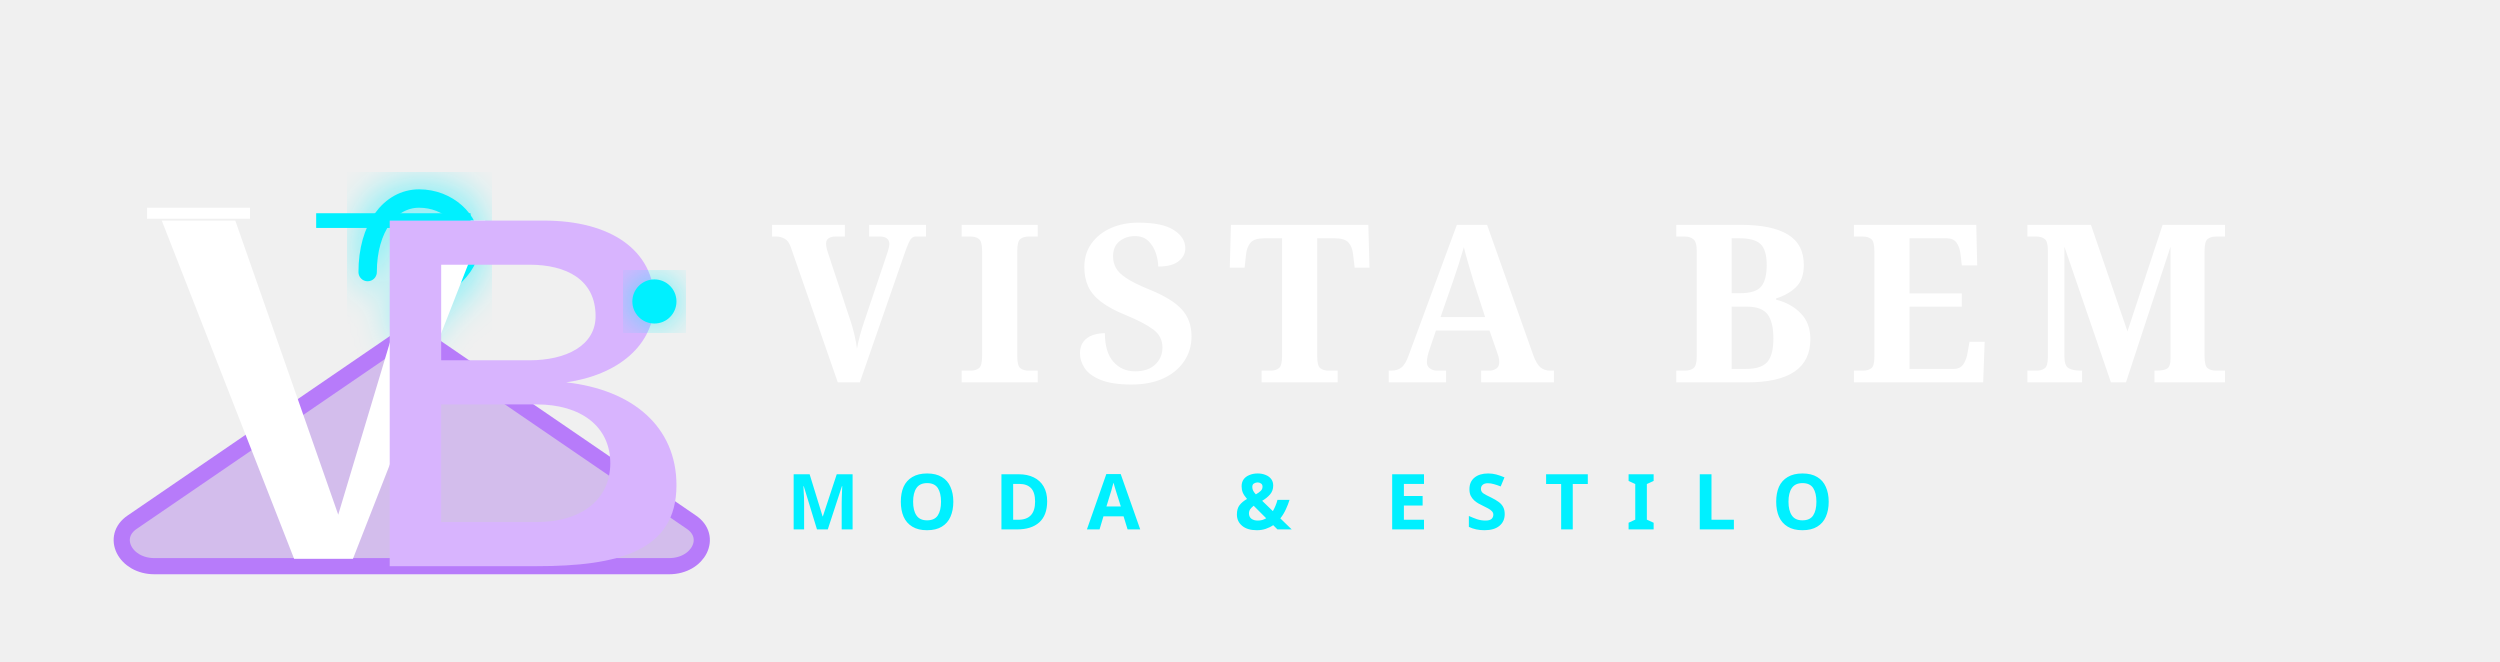
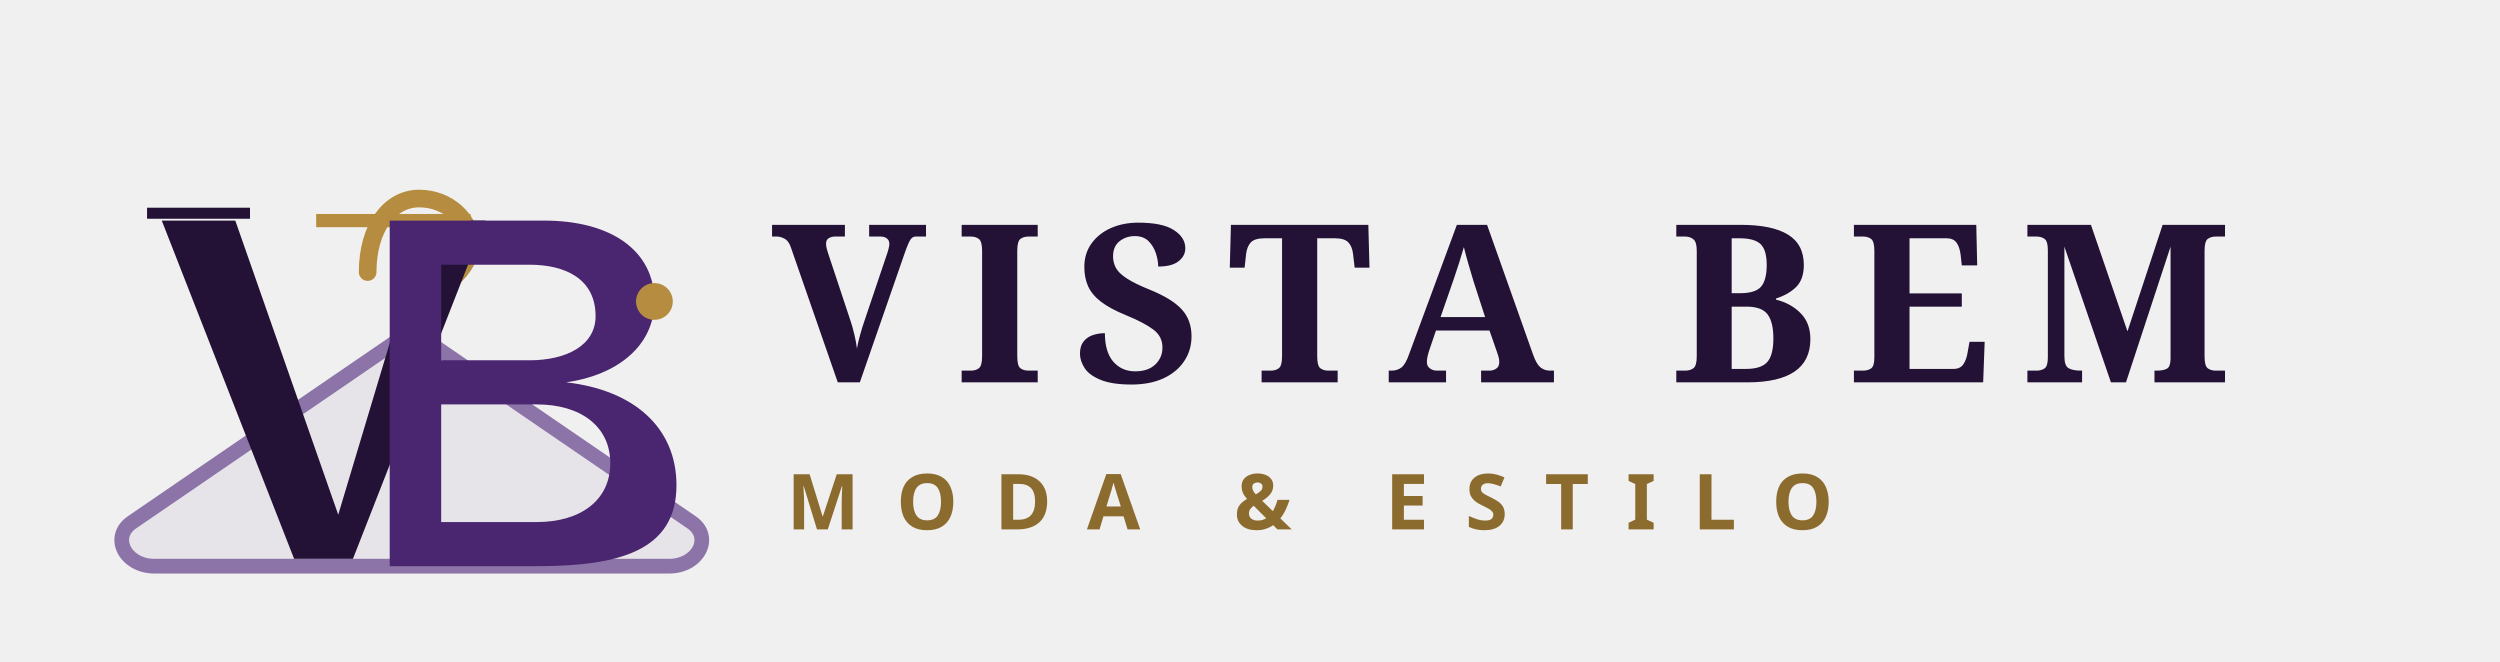
<svg xmlns="http://www.w3.org/2000/svg" viewBox="0 0 340 90" width="340" height="90" fill="none">
-   <defs>
-     <filter id="cyanGlow" x="-20%" y="-20%" width="140%" height="140%">
-       <feGaussianBlur stdDeviation="3" result="blur" />
-       <feComposite in="SourceGraphic" in2="blur" operator="over" />
-     </filter>
-   </defs>
  <g transform="translate(10, 5)">
-     <path d="M 40,32 C 40,26 43,22 47,22 C 51,22 54,25 54,28 C 54,32 50,34 46,37 L 46,40" stroke="#00F0FF" stroke-width="2.5" stroke-linecap="round" fill="none" filter="url(#cyanGlow)" />
-     <path d="M 46,40 L 8,66 C 5,68 7,72 11,72 L 81,72 C 85,72 87,68 84,66 Z" stroke="#B77BFA" stroke-width="2.2" stroke-linejoin="round" fill="rgba(124, 36, 224, 0.25)" />
-     <path d="M 12,25 L 22,25 L 36,65 L 48,25 L 56,25 L 38,71 L 30,71 Z" fill="#FFFFFF" />
-     <path d="M 10,24 L 24,24" stroke="#FFFFFF" stroke-width="1.5" />
-     <path d="M 33,25 L 54,25" stroke="#00F0FF" stroke-width="2" />
-     <path d="M 43,25 L 64,25 C 73,25 79,29 79,36 C 79,42 74,46 67,47 C 76,48 82,53 82,61 C 82,70 74,72 63,72 L 43,72 Z M 50,31 L 50,44 L 62,44 C 67,44 71,42 71,38 C 71,33 67,31 62,31 Z M 50,50 L 50,66 L 63,66 C 69,66 73,63 73,58 C 73,53 69,50 63,50 Z" fill="#D8B4FE" />
-     <circle cx="79" cy="36" r="3" fill="#00F0FF" filter="url(#cyanGlow)" />
+     <path d="M 40,32 C 40,26 43,22 47,22 C 51,22 54,25 54,28 C 54,32 50,34 46,37 L 46,40" stroke="#B68D40" stroke-width="2.4" stroke-linecap="round" fill="none" />
+     <path d="M 46,40 L 8,66 C 5,68 7,72 11,72 L 81,72 C 85,72 87,68 84,66 Z" stroke="#8C73A8" stroke-width="2" stroke-linejoin="round" fill="rgba(74, 37, 112, 0.06)" />
+     <path d="M 12,25 L 22,25 L 36,65 L 48,25 L 56,25 L 38,71 L 30,71 Z" fill="#231236" />
+     <path d="M 10,24 L 24,24" stroke="#231236" stroke-width="1.5" />
+     <path d="M 33,25 L 54,25" stroke="#B68D40" stroke-width="1.8" />
+     <path d="M 43,25 L 64,25 C 73,25 79,29 79,36 C 79,42 74,46 67,47 C 76,48 82,53 82,61 C 82,70 74,72 63,72 L 43,72 Z M 50,31 L 50,44 L 62,44 C 67,44 71,42 71,38 C 71,33 67,31 62,31 Z M 50,50 L 50,66 L 63,66 C 69,66 73,63 73,58 C 73,53 69,50 63,50 Z" fill="#4A2570" />
+     <circle cx="79" cy="36" r="2.5" fill="#B68D40" />
  </g>
  <g transform="translate(105, 10)">
-     <text x="0" y="42" font-family="'Bodoni Moda', 'Playfair Display', Georgia, serif" font-size="30" font-weight="700" letter-spacing="4" fill="#FFFFFF">
+     <text x="0" y="42" font-family="'Bodoni Moda', 'Playfair Display', Georgia, serif" font-size="30" font-weight="700" letter-spacing="4" fill="#231236">
      VISTA BEM
    </text>
-     <text x="2" y="62" font-family="'Plus Jakarta Sans', system-ui, sans-serif" font-size="10.5" font-weight="700" letter-spacing="5" fill="#00F0FF">
+     <text x="2" y="62" font-family="'Plus Jakarta Sans', system-ui, sans-serif" font-size="10.5" font-weight="600" letter-spacing="5" fill="#8C6B2F">
      MODA &amp; ESTILO
    </text>
  </g>
</svg>
